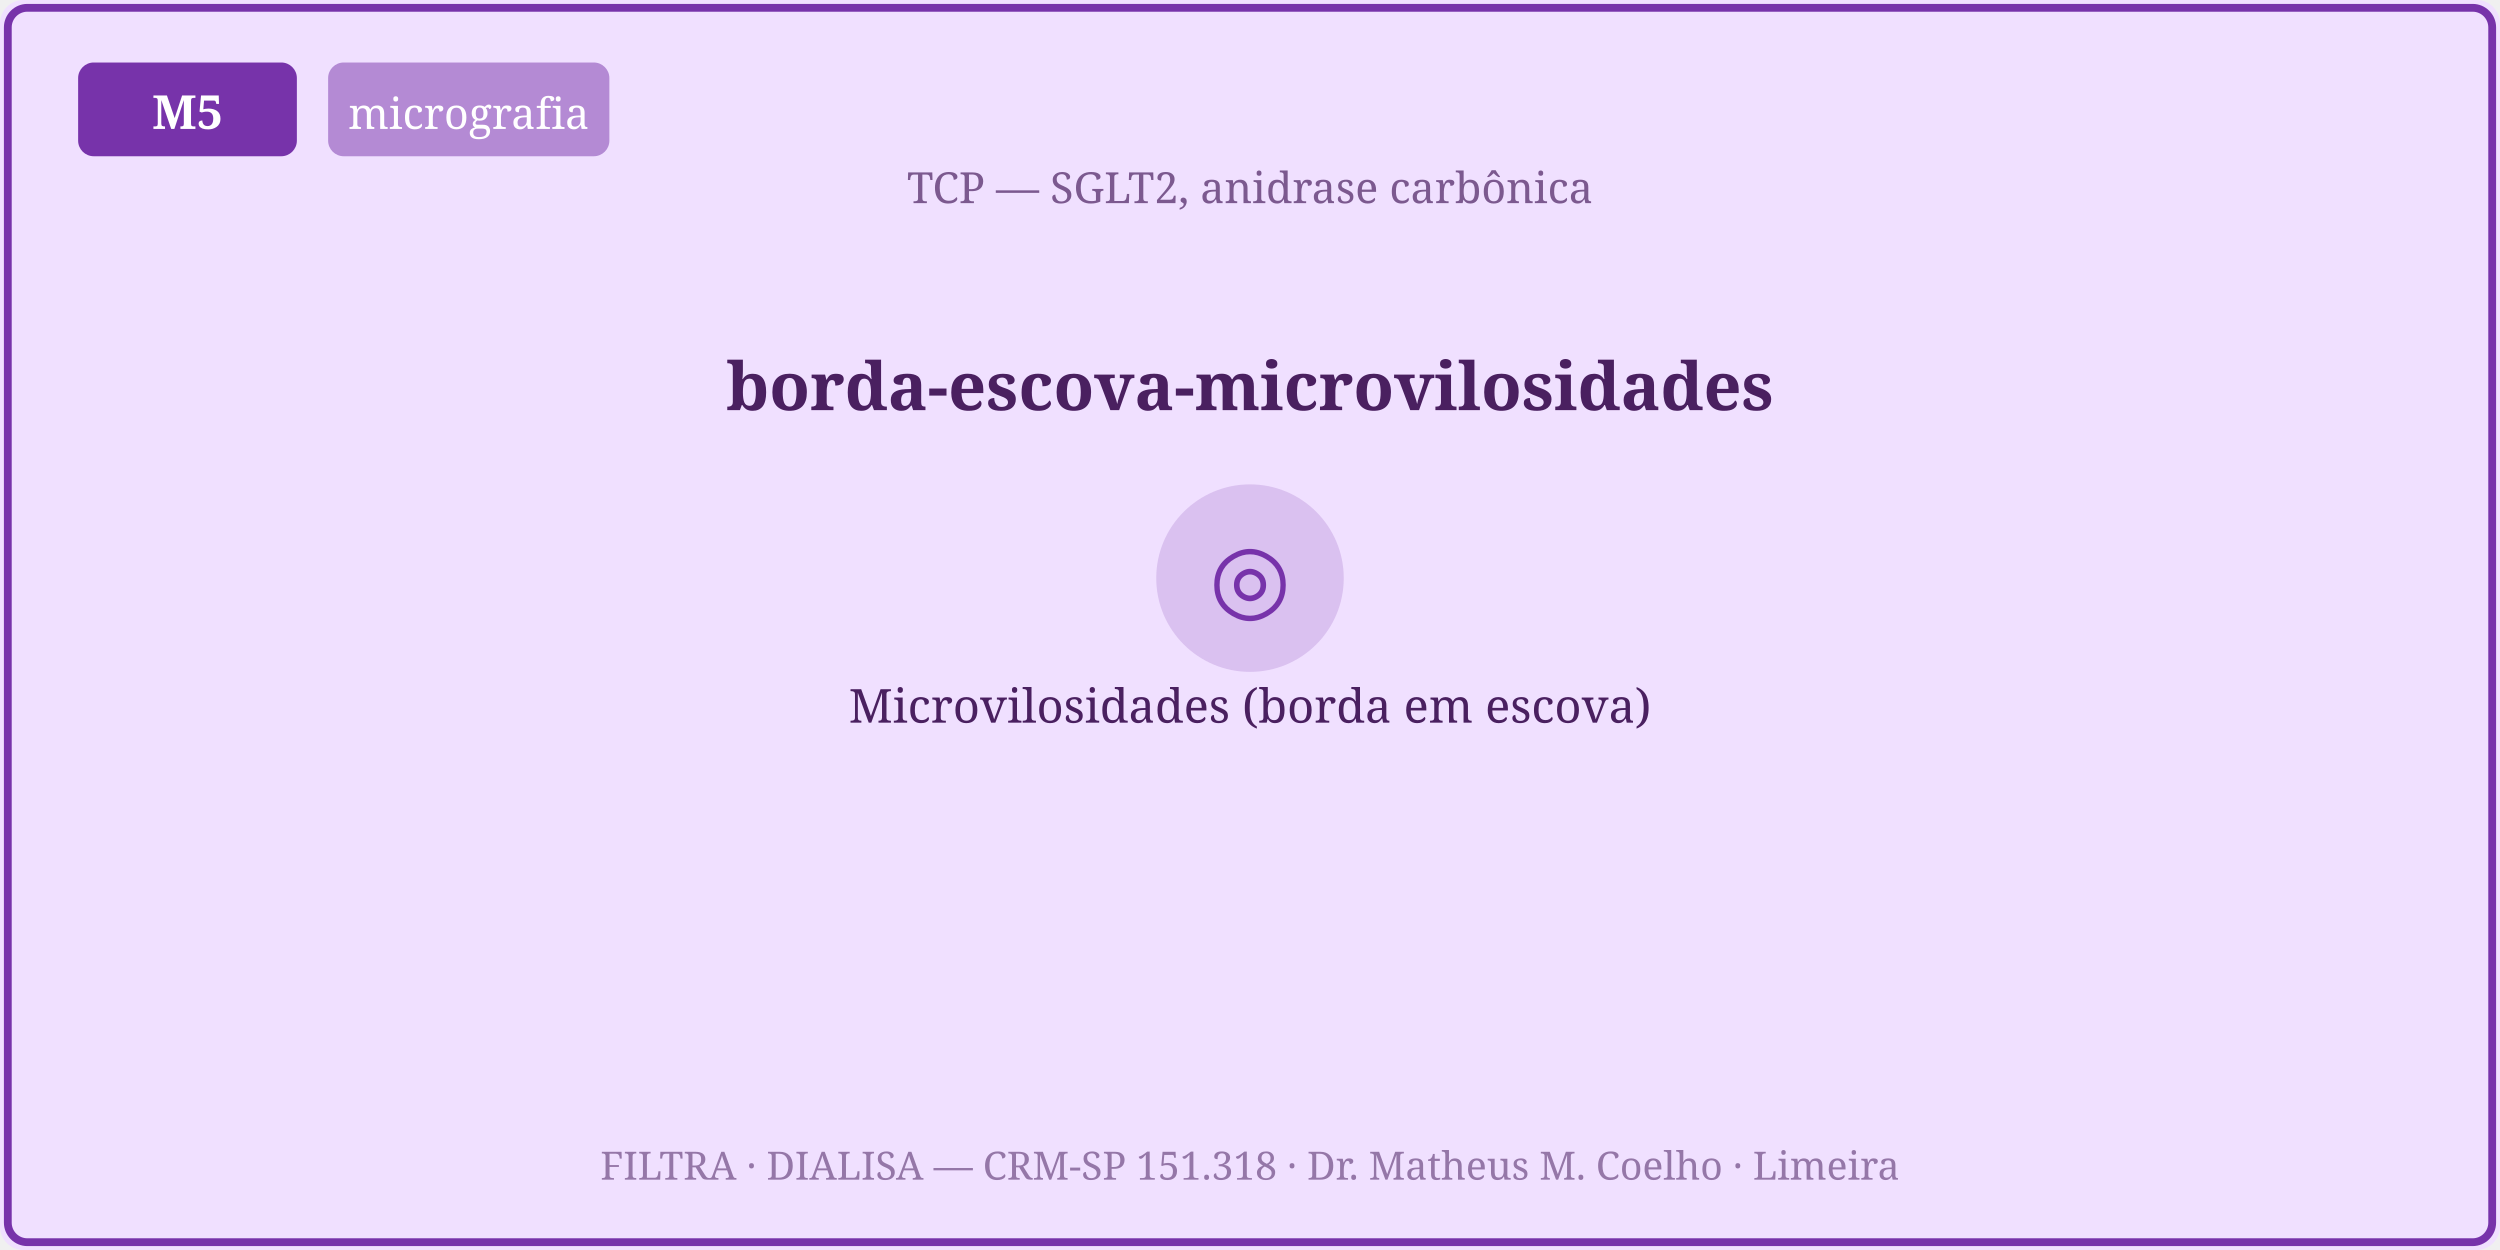
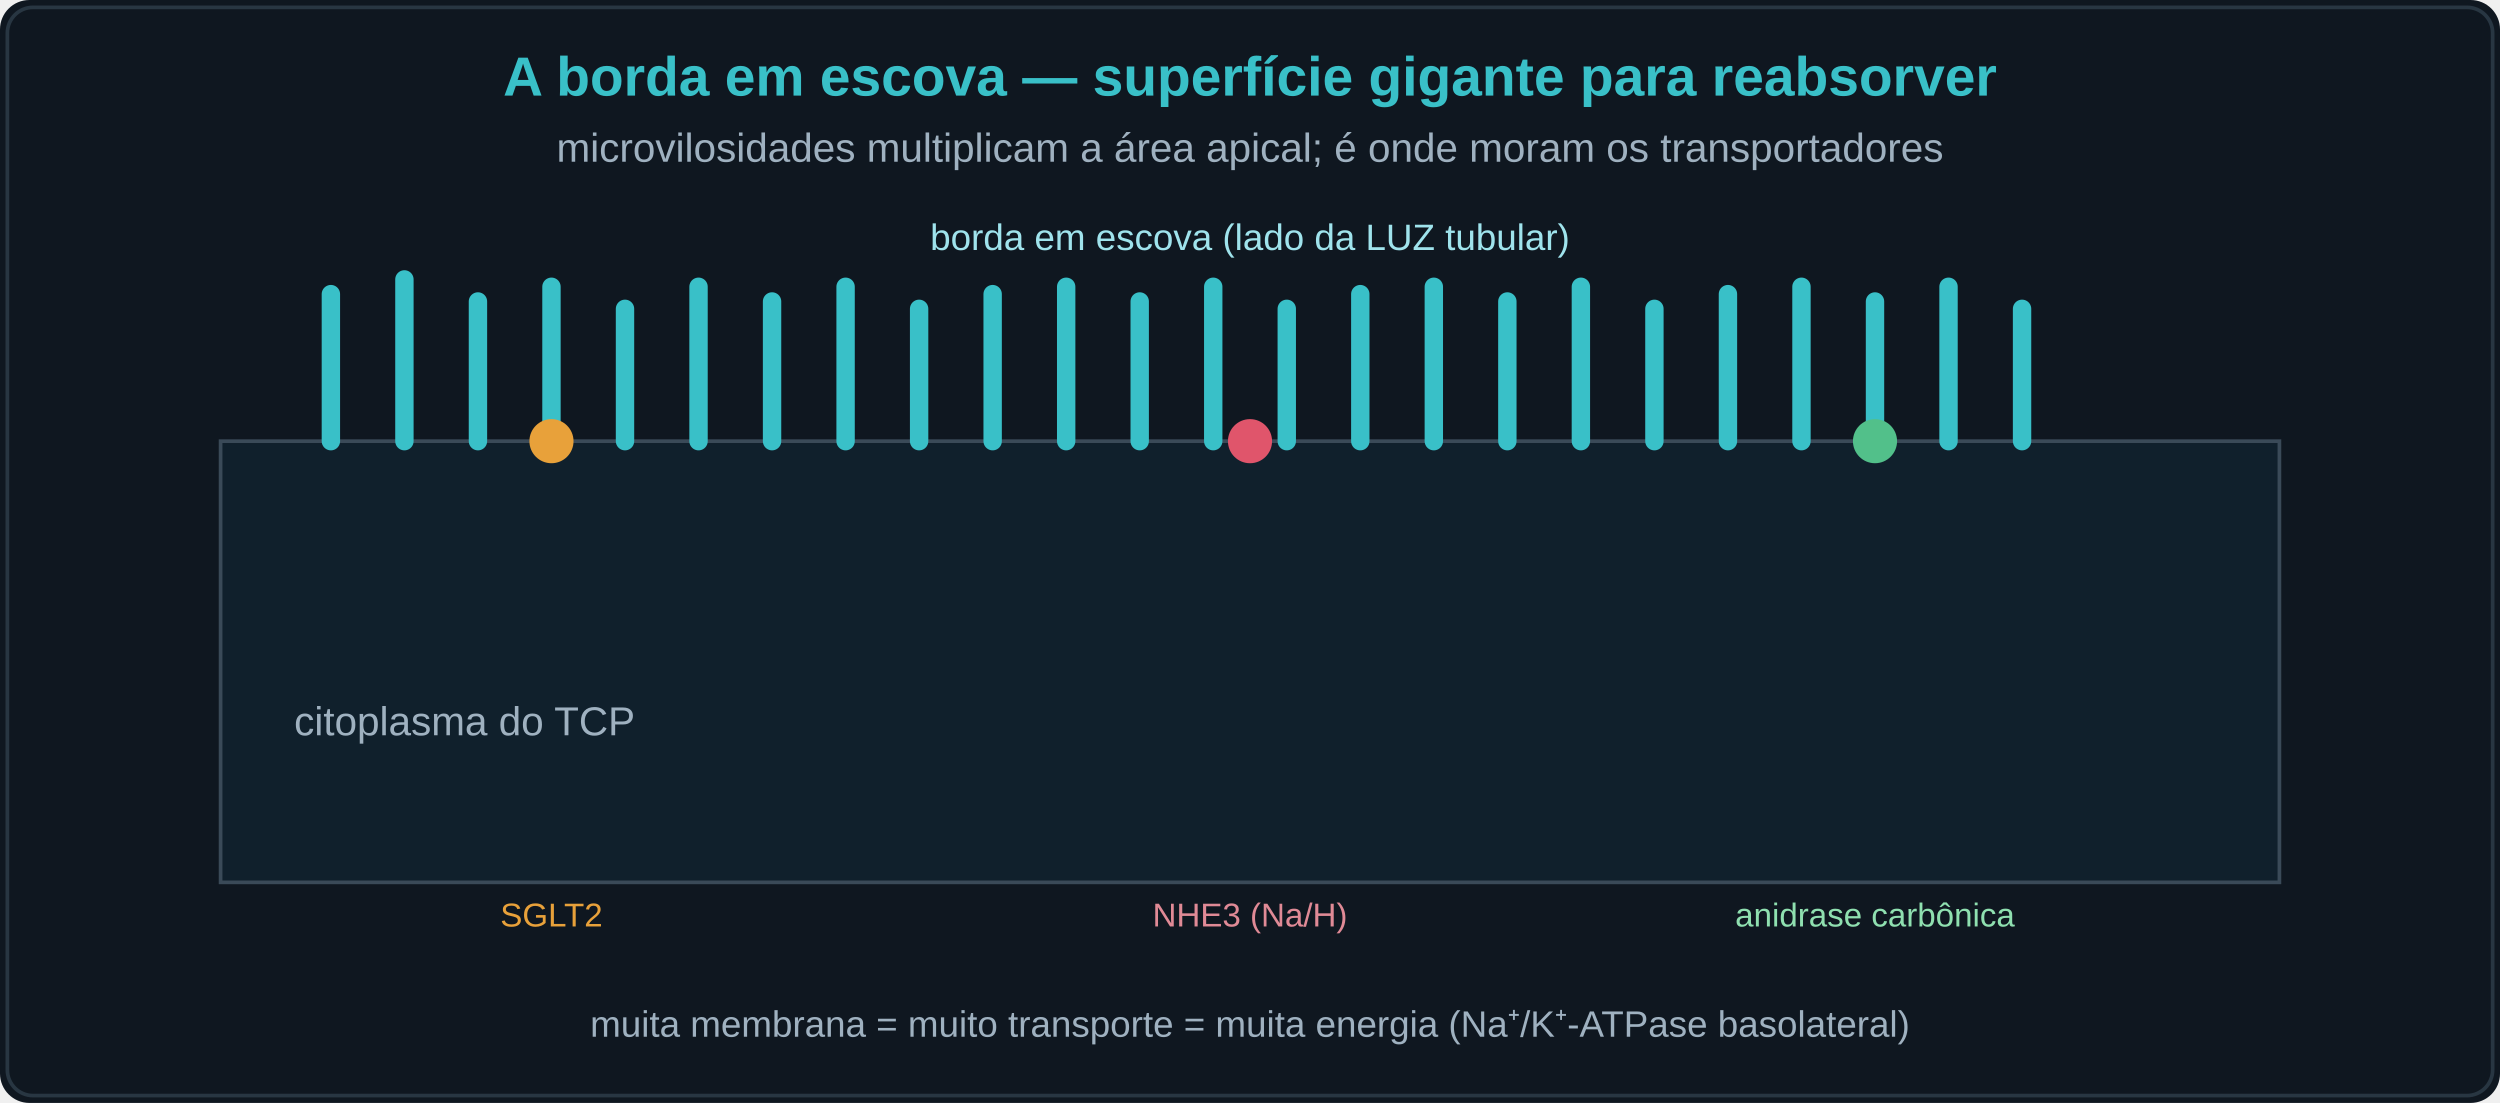
- <svg xmlns="http://www.w3.org/2000/svg" viewBox="0 0 640 320" font-family="Georgia,serif">
-   <rect width="640" height="320" fill="#f0e0ff" rx="6" />
-   <rect x="2" y="2" width="636" height="316" rx="5" fill="none" stroke="#7733aa" stroke-width="2" />
-   <rect x="20" y="16" width="56" height="24" rx="4" fill="#7733aa" />
-   <text x="48" y="33" text-anchor="middle" font-size="12" font-weight="bold" fill="white">M5</text>
-   <rect x="84" y="16" width="72" height="24" rx="4" fill="#7733aa" opacity="0.5" />
-   <text x="120" y="33" text-anchor="middle" font-size="11" fill="white">micrografia</text>
-   <text x="320" y="52" text-anchor="middle" font-size="11" fill="#4a2060" opacity="0.7">TCP — SGLT2, anidrase carbônica</text>
-   <text x="320" y="105" text-anchor="middle" font-size="17" font-weight="bold" fill="#4a2060">borda-escova-microvilosidades</text>
-   <circle cx="320" cy="148" r="24" fill="#7733aa" opacity="0.18" />
-   <text x="320" y="156" text-anchor="middle" font-size="24" fill="#7733aa">◎</text>
-   <text x="320" y="185" text-anchor="middle" font-size="12" fill="#4a2060">Microvilosidades (borda em escova)</text>
-   <text x="320" y="302" text-anchor="middle" font-size="10" fill="#4a2060" opacity="0.55">FILTRA · DIALISA — CRM-SP 151.318 · Dr. Matheus M. Coelho · Limeira</text>
+ <svg xmlns="http://www.w3.org/2000/svg" viewBox="0 0 680 300" font-family="system-ui,Arial,sans-serif">
+   <rect width="680" height="300" rx="8" fill="#0f1720" />
+   <rect x="2" y="2" width="676" height="296" rx="7" fill="none" stroke="#283642" />
+   <text x="340" y="26" text-anchor="middle" font-size="15" font-weight="bold" fill="#39c0c8">A borda em escova — superfície gigante para reabsorver</text>
+   <text x="340" y="44" text-anchor="middle" font-size="11" fill="#9fb1c0">microvilosidades multiplicam a área apical; é onde moram os transportadores</text>
+   <rect x="60" y="120" width="560" height="120" fill="#10202c" stroke="#3a4a58" />
+   <text x="80" y="200" font-size="11" fill="#9fb1c0">citoplasma do TCP</text>
+   <g stroke="#39c0c8" stroke-width="5" stroke-linecap="round">
+     <line x1="90" y1="120" x2="90" y2="80" />
+     <line x1="110" y1="120" x2="110" y2="76" />
+     <line x1="130" y1="120" x2="130" y2="82" />
+     <line x1="150" y1="120" x2="150" y2="78" />
+     <line x1="170" y1="120" x2="170" y2="84" />
+     <line x1="190" y1="120" x2="190" y2="78" />
+     <line x1="210" y1="120" x2="210" y2="82" />
+     <line x1="230" y1="120" x2="230" y2="78" />
+     <line x1="250" y1="120" x2="250" y2="84" />
+     <line x1="270" y1="120" x2="270" y2="80" />
+     <line x1="290" y1="120" x2="290" y2="78" />
+     <line x1="310" y1="120" x2="310" y2="82" />
+     <line x1="330" y1="120" x2="330" y2="78" />
+     <line x1="350" y1="120" x2="350" y2="84" />
+     <line x1="370" y1="120" x2="370" y2="80" />
+     <line x1="390" y1="120" x2="390" y2="78" />
+     <line x1="410" y1="120" x2="410" y2="82" />
+     <line x1="430" y1="120" x2="430" y2="78" />
+     <line x1="450" y1="120" x2="450" y2="84" />
+     <line x1="470" y1="120" x2="470" y2="80" />
+     <line x1="490" y1="120" x2="490" y2="78" />
+     <line x1="510" y1="120" x2="510" y2="82" />
+     <line x1="530" y1="120" x2="530" y2="78" />
+     <line x1="550" y1="120" x2="550" y2="84" />
+   </g>
+   <text x="340" y="68" text-anchor="middle" font-size="10" fill="#9fe3ec">borda em escova (lado da LUZ tubular)</text>
+   <circle cx="150" cy="120" r="6" fill="#e8a13a" />
+   <text x="150" y="252" text-anchor="middle" font-size="9" fill="#e8a13a">SGLT2</text>
+   <circle cx="340" cy="120" r="6" fill="#e0556b" />
+   <text x="340" y="252" text-anchor="middle" font-size="9" fill="#e08a96">NHE3 (Na/H)</text>
+   <circle cx="510" cy="120" r="6" fill="#52c08a" />
+   <text x="510" y="252" text-anchor="middle" font-size="9" fill="#8fe0b0">anidrase carbônica</text>
+   <text x="340" y="282" text-anchor="middle" font-size="10" fill="#9fb1c0">muita membrana = muito transporte = muita energia (Na⁺/K⁺-ATPase basolateral)</text>
</svg>
